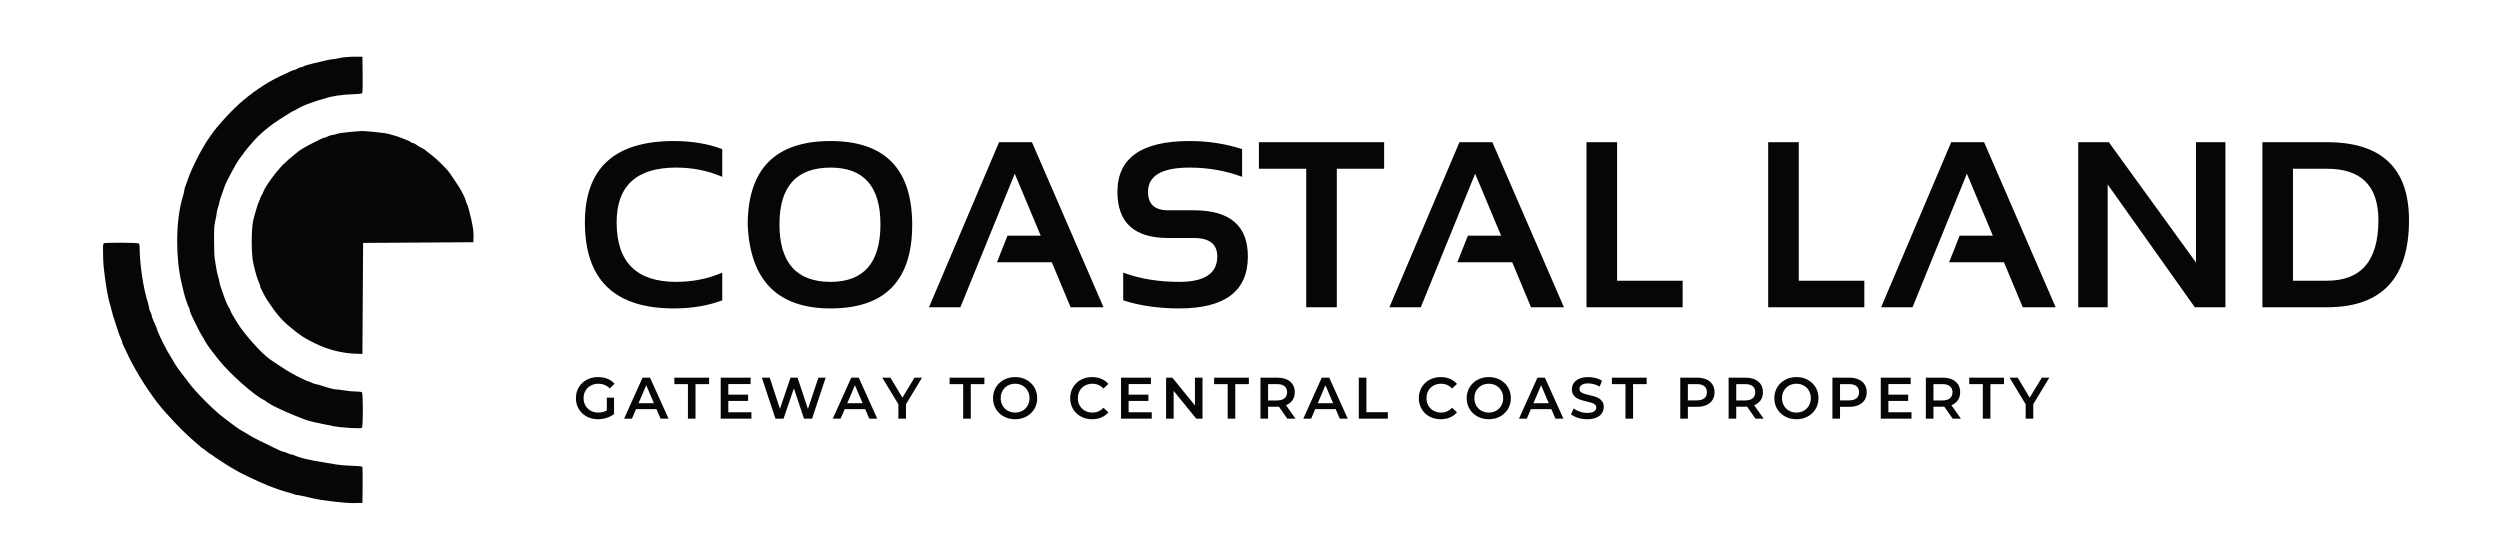
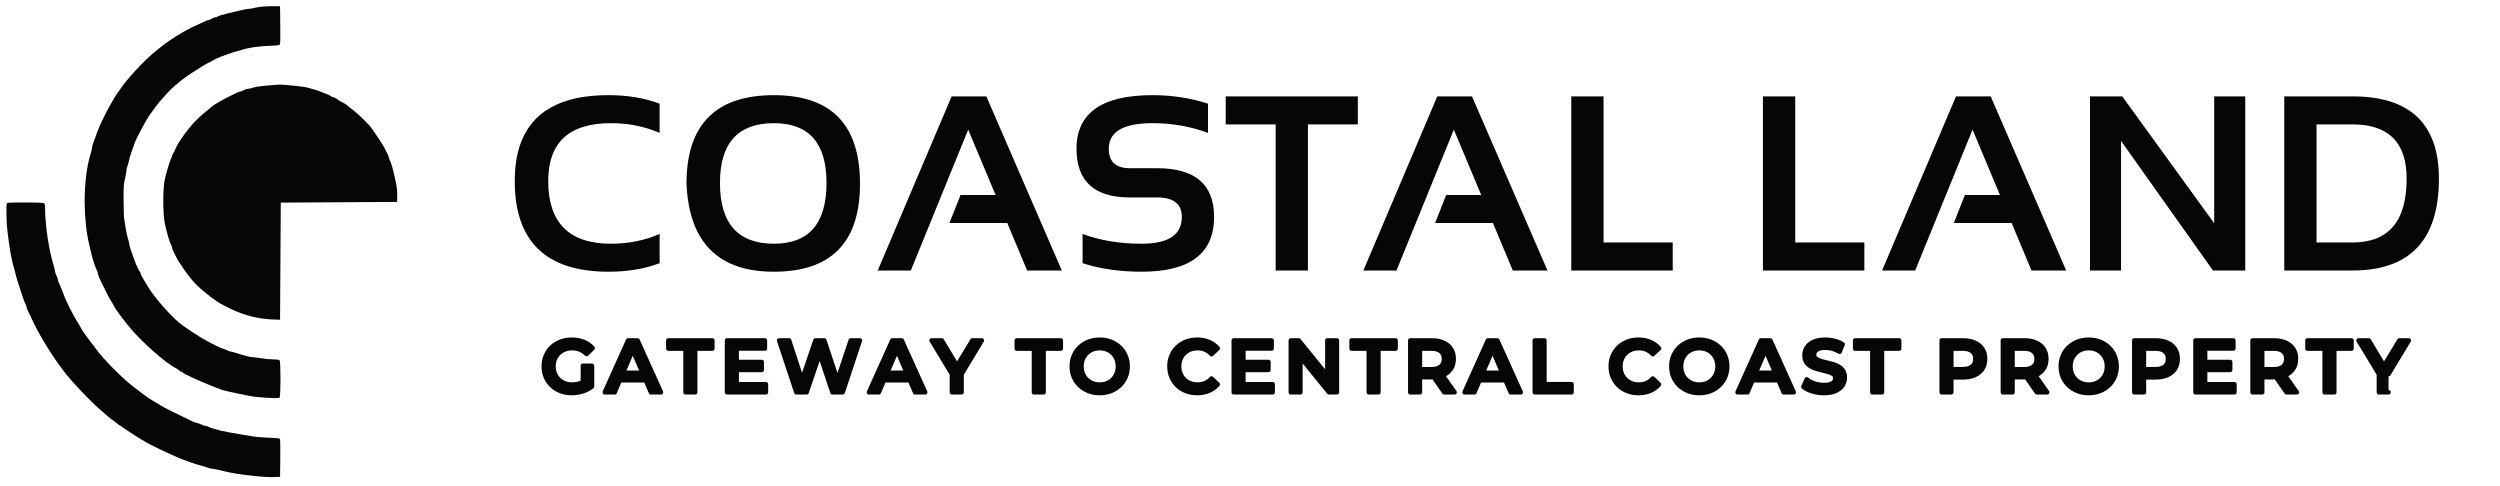
- <svg xmlns="http://www.w3.org/2000/svg" viewBox="0 0 2115 473" width="2115" height="473">
+ <svg xmlns="http://www.w3.org/2000/svg" viewBox="82 43 2005 389" width="2005" height="389">
  <g transform="translate(42.879,35.847) scale(1.004486)">
    <g transform="translate(30.504,-1.854) scale(0.569447,0.570129) translate(0,704) scale(0.1,-0.1)" fill="#060606" fill-rule="evenodd">
      <path d="M3830 6790 c-47 -5 -101 -13 -120 -19 -19 -6 -48 -11 -65 -11 -16 0 -65 -9 -110 -19 -44 -11 -132 -32 -195 -46 -63 -15 -123 -33 -134 -41 -11 -8 -30 -14 -41 -14 -11 0 -33 -9 -50 -20 -16 -11 -38 -20 -48 -20 -10 0 -35 -9 -55 -20 -20 -10 -59 -29 -87 -41 -206 -90 -413 -220 -614 -389 -148 -122 -384 -377 -473 -510 -10 -14 -31 -44 -48 -68 -16 -23 -30 -44 -30 -46 0 -1 -23 -41 -51 -87 -27 -46 -64 -113 -81 -149 -16 -36 -34 -72 -39 -80 -5 -8 -12 -22 -15 -30 -3 -8 -16 -37 -29 -65 -12 -27 -27 -65 -34 -82 -29 -85 -35 -101 -53 -145 -10 -26 -18 -57 -18 -69 0 -12 -9 -50 -19 -83 -55 -172 -86 -417 -86 -671 1 -227 23 -441 66 -615 11 -47 26 -110 33 -140 20 -80 58 -192 73 -215 7 -11 13 -28 13 -39 0 -10 8 -37 19 -60 10 -23 24 -52 30 -66 6 -14 15 -32 20 -40 5 -8 26 -51 47 -95 22 -44 48 -93 59 -110 11 -16 26 -41 33 -55 34 -69 77 -130 214 -303 162 -206 530 -534 674 -601 17 -8 36 -22 44 -30 7 -9 17 -16 23 -16 6 0 18 -6 26 -14 19 -15 76 -45 146 -76 28 -12 73 -32 100 -45 65 -29 217 -91 285 -115 45 -16 120 -34 255 -61 28 -6 93 -19 146 -30 110 -23 407 -41 427 -26 17 13 18 507 0 525 -7 7 -43 12 -92 12 -45 0 -117 7 -161 15 -44 8 -98 14 -120 15 -38 0 -103 16 -240 61 -33 10 -67 19 -75 19 -8 1 -33 9 -55 20 -22 11 -45 19 -52 20 -14 0 -175 79 -238 116 -22 13 -53 31 -70 40 -16 9 -74 47 -129 83 -54 36 -109 73 -123 83 -122 80 -396 386 -492 548 -18 30 -47 80 -66 110 -19 30 -34 63 -35 72 0 9 -4 19 -9 22 -11 7 -59 109 -76 161 -7 22 -27 78 -44 125 -17 47 -31 94 -31 105 0 12 -8 48 -19 81 -10 32 -24 95 -30 139 -6 44 -16 103 -21 130 -5 28 -9 147 -9 265 -1 182 2 228 19 298 11 46 20 96 20 110 0 15 9 53 20 85 11 31 20 65 20 74 0 10 14 56 31 103 17 47 37 103 44 125 24 73 172 348 227 420 4 6 18 24 31 40 12 17 30 41 39 55 15 23 72 91 158 186 55 62 183 172 274 236 89 62 290 188 301 188 4 0 34 16 68 36 34 20 80 42 102 49 22 7 72 25 110 40 39 14 88 30 110 35 22 5 54 14 70 20 80 31 259 58 405 61 63 2 123 7 133 11 16 8 17 29 15 276 l-3 267 -80 1 c-44 1 -118 -2 -165 -6z M3897 5685 c-92 -8 -174 -20 -198 -29 -22 -9 -52 -16 -67 -16 -15 0 -44 -9 -65 -20 -20 -11 -44 -20 -52 -20 -9 0 -33 -9 -53 -19 -20 -11 -62 -31 -92 -46 -92 -44 -205 -108 -241 -137 -124 -100 -161 -132 -220 -189 -113 -110 -279 -340 -304 -419 -4 -14 -13 -32 -20 -40 -7 -8 -18 -33 -25 -55 -7 -22 -16 -44 -20 -50 -10 -16 -57 -171 -80 -268 -30 -130 -30 -492 1 -634 27 -123 68 -262 86 -288 7 -11 13 -28 13 -38 0 -10 9 -35 19 -55 10 -20 29 -57 42 -82 12 -25 30 -56 39 -70 144 -216 212 -297 348 -410 148 -123 215 -167 377 -244 190 -92 395 -142 600 -148 l90 -3 5 820 5 820 815 5 815 5 3 74 c3 78 -5 139 -37 281 -26 116 -48 192 -66 226 -8 16 -15 35 -15 42 0 7 -9 31 -20 53 -11 21 -30 58 -42 82 -19 37 -102 165 -174 267 -41 59 -191 206 -269 265 -41 30 -80 62 -88 69 -8 8 -29 22 -48 30 -36 17 -59 30 -98 59 -13 9 -31 17 -39 17 -9 0 -23 6 -31 14 -9 8 -34 21 -56 29 -22 8 -65 25 -95 37 -30 12 -80 29 -110 36 -30 8 -69 19 -87 24 -27 9 -350 42 -378 38 -5 0 -81 -6 -168 -13z M250 4040 c-11 -7 -13 -39 -11 -157 2 -142 6 -183 31 -373 18 -136 45 -282 67 -355 9 -27 21 -75 28 -105 7 -30 17 -68 23 -85 28 -82 45 -134 57 -175 23 -77 45 -134 60 -162 8 -14 15 -33 15 -43 0 -9 8 -33 19 -53 10 -20 28 -57 39 -82 102 -230 288 -536 467 -769 121 -158 401 -450 555 -577 19 -16 50 -44 70 -61 19 -18 38 -33 42 -33 3 0 31 -20 61 -45 31 -25 59 -45 63 -45 4 0 16 -7 26 -17 10 -9 27 -21 37 -27 10 -6 29 -18 42 -27 55 -38 199 -129 203 -129 3 0 20 -10 38 -22 56 -38 347 -177 493 -236 101 -41 248 -91 300 -102 22 -5 57 -16 77 -24 21 -9 48 -16 60 -16 20 0 72 -11 243 -51 59 -14 139 -27 245 -39 207 -24 292 -31 382 -28 l93 3 3 250 c1 138 0 259 -2 271 -5 20 -14 21 -164 27 -87 4 -182 11 -212 17 -30 5 -111 19 -180 30 -234 37 -372 70 -447 105 -17 8 -39 15 -50 15 -10 1 -36 9 -58 20 -22 11 -48 19 -58 20 -10 0 -35 9 -55 19 -20 11 -66 33 -102 49 -125 58 -295 144 -340 172 -43 27 -62 39 -120 71 -43 25 -83 52 -160 111 -41 32 -84 64 -95 72 -147 107 -431 391 -537 537 -9 13 -24 33 -33 44 -138 179 -142 185 -205 295 -14 25 -36 61 -48 80 -12 19 -34 58 -47 85 -14 28 -30 57 -35 65 -15 25 -90 190 -90 200 0 5 -10 31 -21 57 -53 118 -59 135 -59 151 0 9 -9 34 -20 55 -11 20 -20 47 -20 59 0 13 -9 50 -19 83 -66 202 -121 572 -121 807 0 44 -4 59 -17 66 -23 12 -494 13 -513 2z" />
    </g>
  </g>
  <path d="M611.03 230.65L611.03 254.08Q592.96 260.92 570.01 260.92Q494.82 260.92 494.82 188.17Q494.82 119.32 570.01 119.32Q592.96 119.32 611.03 126.15L611.03 149.59Q592.96 141.78 571.97 141.78Q521.67 141.78 521.67 188.17Q521.67 238.46 571.97 238.46Q592.96 238.46 611.03 230.65M659.42 189.73Q659.42 238.46 702.68 238.46Q744.86 238.46 744.86 189.73Q744.86 141.78 702.68 141.78Q659.42 141.78 659.42 189.73M632.56 190.31Q632.56 119.32 702.68 119.32Q771.72 119.32 771.72 190.31Q771.72 260.92 702.68 260.92Q635.68 260.92 632.56 190.31M858.49 146.96L812.49 259.94L785.93 259.94L845.20 120.30L873.04 120.30L933.58 259.94L905.75 259.94L889.83 221.86L843.45 221.86L852.33 199.40L880.46 199.40L858.49 146.96M950.23 254.08L950.23 230.65Q971.23 238.46 997.69 238.46Q1029.82 238.46 1029.82 216.98Q1029.82 201.35 1010.09 201.35L988.22 201.35Q945.35 201.35 945.35 162.29Q945.35 119.32 1006.38 119.32Q1029.82 119.32 1050.82 126.15L1050.82 149.59Q1029.82 141.78 1006.38 141.78Q971.23 141.78 971.23 162.29Q971.23 177.91 988.22 177.91L1010.09 177.91Q1055.70 177.91 1055.70 216.98Q1055.70 260.92 997.69 260.92Q971.23 260.92 950.23 254.08M1065.02 120.30L1170.98 120.30L1170.98 142.76L1130.94 142.76L1130.94 259.94L1105.06 259.94L1105.06 142.76L1065.02 142.76L1065.02 120.30M1247.98 146.96L1201.99 259.94L1175.42 259.94L1234.70 120.30L1262.53 120.30L1323.08 259.94L1295.25 259.94L1279.33 221.86L1232.94 221.86L1241.83 199.40L1269.95 199.40L1247.98 146.96M1342.17 120.30L1368.05 120.30L1368.05 237.48L1423.52 237.48L1423.52 259.94L1342.17 259.94L1342.17 120.30M1495.88 120.30L1521.76 120.30L1521.76 237.48L1577.22 237.48L1577.22 259.94L1495.88 259.94L1495.88 120.30M1663.99 146.96L1617.99 259.94L1591.43 259.94L1650.71 120.30L1678.54 120.30L1739.09 259.94L1711.26 259.94L1695.34 221.86L1648.95 221.86L1657.84 199.40L1685.96 199.40L1663.99 146.96M1783.08 259.94L1758.18 259.94L1758.18 120.30L1784.06 120.30L1857.79 222.05L1857.79 120.30L1882.69 120.30L1882.69 259.94L1856.81 259.94L1783.08 156.04L1783.08 259.94M1939.86 237.48L1968.67 237.48Q2012.13 237.48 2012.13 186.31Q2012.13 142.76 1968.67 142.76L1939.86 142.76L1939.86 237.48M1968.67 259.94L1913.99 259.94L1913.99 120.30L1968.67 120.30Q2038.01 120.30 2038.01 186.31Q2038.01 259.94 1968.67 259.94" fill="#060606" />
-   <path d="M505.90 354.67Q501.84 354.67 498.45 353.35Q495.06 352.04 492.53 349.64Q490 347.24 488.62 343.97Q487.23 340.70 487.23 336.84Q487.23 332.97 488.62 329.70Q490 326.44 492.53 324.03Q495.06 321.63 498.50 320.32Q501.94 319.01 506 319.01Q510.36 319.01 513.93 320.44Q517.49 321.88 519.92 324.65L515.86 328.61Q513.83 326.58 511.45 325.62Q509.07 324.65 506.30 324.65Q502.63 324.65 499.79 326.21Q496.94 327.77 495.33 330.52Q493.72 333.27 493.72 336.84Q493.72 340.35 495.33 343.13Q496.94 345.90 499.76 347.46Q502.58 349.02 506.25 349.02Q508.13 349.02 509.91 348.60Q511.70 348.18 513.38 347.24L513.38 336.44L519.47 336.44L519.47 350.26Q516.75 352.44 513.16 353.55Q509.57 354.67 505.90 354.67M534.63 354.17L527.99 354.17L543.59 319.50L549.93 319.50L565.58 354.17L558.85 354.17L555.38 346.15L538.05 346.15L534.63 354.17M546.71 325.94L540.22 341.10L553.20 341.10L546.71 325.94M588.41 354.17L581.98 354.17L581.98 324.95L570.49 324.95L570.49 319.50L599.90 319.50L599.90 324.95L588.41 324.95L588.41 354.17M635.71 354.17L609.71 354.17L609.71 319.50L635.02 319.50L635.02 324.90L616.15 324.90L616.15 333.91L632.89 333.91L632.89 339.21L616.15 339.21L616.15 348.77L635.71 348.77L635.71 354.17M662.90 354.17L656.02 354.17L644.53 319.50L651.21 319.50L659.83 345.85L668.80 319.50L674.74 319.50L683.51 346L692.37 319.50L698.51 319.50L687.02 354.17L680.19 354.17L671.62 328.57L662.90 354.17M711.19 354.17L704.55 354.17L720.16 319.50L726.50 319.50L742.15 354.17L735.41 354.17L731.94 346.15L714.61 346.15L711.19 354.17M723.28 325.94L716.79 341.10L729.76 341.10L723.28 325.94M766.46 354.17L760.03 354.17L760.03 341.99L746.41 319.50L753.29 319.50L763.44 336.39L773.69 319.50L780.03 319.50L766.46 341.99L766.46 354.17M821.29 354.17L814.85 354.17L814.85 324.95L803.36 324.95L803.36 319.50L832.78 319.50L832.78 324.95L821.29 324.95L821.29 354.17M858.78 354.67Q854.77 354.67 851.35 353.33Q847.94 351.99 845.41 349.59Q842.88 347.19 841.50 343.94Q840.11 340.70 840.11 336.84Q840.11 332.97 841.50 329.73Q842.88 326.48 845.41 324.08Q847.94 321.68 851.35 320.34Q854.77 319.01 858.78 319.01Q862.84 319.01 866.24 320.34Q869.63 321.68 872.15 324.08Q874.68 326.48 876.07 329.73Q877.45 332.97 877.45 336.84Q877.45 340.70 876.07 343.94Q874.68 347.19 872.15 349.59Q869.63 351.99 866.24 353.33Q862.84 354.67 858.78 354.67M858.78 349.02Q862.30 349.02 865.05 347.46Q867.80 345.90 869.38 343.13Q870.97 340.35 870.97 336.84Q870.97 333.32 869.38 330.55Q867.80 327.77 865.05 326.21Q862.30 324.65 858.78 324.65Q855.27 324.65 852.52 326.21Q849.77 327.77 848.18 330.55Q846.60 333.32 846.60 336.84Q846.60 340.35 848.18 343.13Q849.77 345.90 852.52 347.46Q855.27 349.02 858.78 349.02M923.91 354.67Q919.95 354.67 916.55 353.35Q913.16 352.04 910.66 349.64Q908.16 347.24 906.77 343.97Q905.39 340.70 905.39 336.84Q905.39 332.97 906.77 329.70Q908.16 326.44 910.66 324.03Q913.16 321.63 916.55 320.32Q919.95 319.01 923.96 319.01Q928.22 319.01 931.73 320.49Q935.25 321.98 937.68 324.80L933.52 328.71Q929.75 324.65 924.26 324.65Q920.64 324.65 917.84 326.21Q915.04 327.77 913.46 330.52Q911.87 333.27 911.87 336.84Q911.87 340.40 913.46 343.15Q915.04 345.90 917.84 347.46Q920.64 349.02 924.26 349.02Q929.80 349.02 933.52 344.91L937.68 348.87Q935.25 351.69 931.73 353.18Q928.22 354.67 923.91 354.67M974.38 354.17L948.38 354.17L948.38 319.50L973.68 319.50L973.68 324.90L954.81 324.90L954.81 333.91L971.55 333.91L971.55 339.21L954.81 339.21L954.81 348.77L974.38 348.77L974.38 354.17M992.90 354.17L986.51 354.17L986.51 319.50L991.81 319.50L1010.93 342.98L1010.93 319.50L1017.32 319.50L1017.32 354.17L1012.02 354.17L992.90 330.69L992.90 354.17M1045.05 354.17L1038.61 354.17L1038.61 324.95L1027.12 324.95L1027.12 319.50L1056.54 319.50L1056.54 324.95L1045.05 324.95L1045.05 354.17M1072.79 354.17L1066.35 354.17L1066.35 319.50L1080.56 319.50Q1087.50 319.50 1091.43 322.80Q1095.37 326.09 1095.37 331.83Q1095.37 335.80 1093.44 338.59Q1091.51 341.39 1087.99 342.83L1095.97 354.17L1089.03 354.17L1081.95 344.02Q1081.31 344.07 1080.61 344.07L1072.79 344.07L1072.79 354.17M1072.79 324.95L1072.79 338.77L1080.32 338.77Q1084.57 338.77 1086.73 336.94Q1088.88 335.10 1088.88 331.83Q1088.88 328.57 1086.73 326.76Q1084.57 324.95 1080.32 324.95L1072.79 324.95M1109.24 354.17L1102.60 354.17L1118.20 319.50L1124.54 319.50L1140.19 354.17L1133.46 354.17L1129.99 346.15L1112.66 346.15L1109.24 354.17M1121.32 325.94L1114.84 341.10L1127.81 341.10L1121.32 325.94M1174.12 354.17L1149.55 354.17L1149.55 319.50L1155.99 319.50L1155.99 348.72L1174.12 348.72L1174.12 354.17M1218.84 354.67Q1214.88 354.67 1211.49 353.35Q1208.09 352.04 1205.59 349.64Q1203.09 347.24 1201.71 343.97Q1200.32 340.70 1200.32 336.84Q1200.32 332.97 1201.71 329.70Q1203.09 326.44 1205.59 324.03Q1208.09 321.63 1211.49 320.32Q1214.88 319.01 1218.89 319.01Q1223.15 319.01 1226.67 320.49Q1230.18 321.98 1232.61 324.80L1228.45 328.71Q1224.69 324.65 1219.19 324.65Q1215.57 324.65 1212.77 326.21Q1209.98 327.77 1208.39 330.52Q1206.81 333.27 1206.81 336.84Q1206.81 340.40 1208.39 343.15Q1209.98 345.90 1212.77 347.46Q1215.57 349.02 1219.19 349.02Q1224.74 349.02 1228.45 344.91L1232.61 348.87Q1230.18 351.69 1226.67 353.18Q1223.15 354.67 1218.84 354.67M1259.50 354.67Q1255.49 354.67 1252.07 353.33Q1248.66 351.99 1246.13 349.59Q1243.61 347.19 1242.22 343.94Q1240.83 340.70 1240.83 336.84Q1240.83 332.97 1242.22 329.73Q1243.61 326.48 1246.13 324.08Q1248.66 321.68 1252.07 320.34Q1255.49 319.01 1259.50 319.01Q1263.56 319.01 1266.96 320.34Q1270.35 321.68 1272.88 324.08Q1275.40 326.48 1276.79 329.73Q1278.17 332.97 1278.17 336.84Q1278.17 340.70 1276.79 343.94Q1275.40 347.19 1272.88 349.59Q1270.35 351.99 1266.96 353.33Q1263.56 354.67 1259.50 354.67M1259.50 349.02Q1263.02 349.02 1265.77 347.46Q1268.52 345.90 1270.10 343.13Q1271.69 340.35 1271.69 336.84Q1271.69 333.32 1270.10 330.55Q1268.52 327.77 1265.77 326.21Q1263.02 324.65 1259.50 324.65Q1255.99 324.65 1253.24 326.21Q1250.49 327.77 1248.90 330.55Q1247.32 333.32 1247.32 336.84Q1247.32 340.35 1248.90 343.13Q1250.49 345.90 1253.24 347.46Q1255.99 349.02 1259.50 349.02M1291.70 354.17L1285.06 354.17L1300.66 319.50L1307 319.50L1322.65 354.17L1315.91 354.17L1312.45 346.15L1295.11 346.15L1291.70 354.17M1303.78 325.94L1297.29 341.10L1310.27 341.10L1303.78 325.94M1342.76 354.67Q1338.70 354.67 1334.98 353.50Q1331.27 352.34 1329.09 350.51L1331.32 345.50Q1333.40 347.19 1336.47 348.25Q1339.54 349.32 1342.76 349.32Q1346.82 349.32 1348.63 348.03Q1350.43 346.74 1350.43 344.81Q1350.43 343.22 1349.32 342.26Q1348.21 341.29 1346.37 340.72Q1344.54 340.15 1342.34 339.66Q1340.13 339.16 1337.93 338.50Q1335.73 337.83 1333.89 336.76Q1332.06 335.70 1330.95 333.91Q1329.83 332.13 1329.83 329.36Q1329.83 326.53 1331.34 324.18Q1332.85 321.83 1335.95 320.42Q1339.04 319.01 1343.80 319.01Q1346.92 319.01 1349.99 319.80Q1353.06 320.59 1355.34 322.08L1353.31 327.08Q1350.98 325.69 1348.50 325.02Q1346.03 324.36 1343.75 324.36Q1339.74 324.36 1337.98 325.74Q1336.22 327.13 1336.22 329.06Q1336.22 330.65 1337.33 331.59Q1338.45 332.53 1340.28 333.12Q1342.11 333.72 1344.32 334.19Q1346.52 334.66 1348.70 335.30Q1350.88 335.94 1352.71 337.03Q1354.55 338.12 1355.66 339.88Q1356.77 341.64 1356.77 344.36Q1356.77 347.14 1355.26 349.49Q1353.75 351.84 1350.63 353.25Q1347.51 354.67 1342.76 354.67M1381.59 354.17L1375.15 354.17L1375.15 324.95L1363.66 324.95L1363.66 319.50L1393.08 319.50L1393.08 324.95L1381.59 324.95L1381.59 354.17M1427.94 354.17L1421.51 354.17L1421.51 319.50L1435.77 319.50Q1440.33 319.50 1443.64 320.99Q1446.96 322.47 1448.75 325.25Q1450.53 328.02 1450.53 331.83Q1450.53 335.65 1448.75 338.42Q1446.96 341.19 1443.64 342.68Q1440.33 344.17 1435.77 344.17L1427.94 344.17L1427.94 354.17M1427.94 324.95L1427.94 338.72L1435.47 338.72Q1439.73 338.72 1441.89 336.91Q1444.04 335.10 1444.04 331.83Q1444.04 328.57 1441.89 326.76Q1439.73 324.95 1435.47 324.95L1427.94 324.95M1468.85 354.17L1462.41 354.17L1462.41 319.50L1476.63 319.50Q1483.56 319.50 1487.50 322.80Q1491.44 326.09 1491.44 331.83Q1491.44 335.80 1489.51 338.59Q1487.57 341.39 1484.06 342.83L1492.03 354.17L1485.10 354.17L1478.02 344.02Q1477.37 344.07 1476.68 344.07L1468.85 344.07L1468.85 354.17M1468.85 324.95L1468.85 338.77L1476.38 338.77Q1480.64 338.77 1482.80 336.94Q1484.95 335.10 1484.95 331.83Q1484.95 328.57 1482.80 326.76Q1480.64 324.95 1476.38 324.95L1468.85 324.95M1519.77 354.67Q1515.76 354.67 1512.34 353.33Q1508.92 351.99 1506.39 349.59Q1503.87 347.19 1502.48 343.94Q1501.10 340.70 1501.10 336.84Q1501.10 332.97 1502.48 329.73Q1503.87 326.48 1506.39 324.08Q1508.92 321.68 1512.34 320.34Q1515.76 319.01 1519.77 319.01Q1523.83 319.01 1527.22 320.34Q1530.61 321.68 1533.14 324.08Q1535.66 326.48 1537.05 329.73Q1538.44 332.97 1538.44 336.84Q1538.44 340.70 1537.05 343.94Q1535.66 347.19 1533.14 349.59Q1530.61 351.99 1527.22 353.33Q1523.83 354.67 1519.77 354.67M1519.77 349.02Q1523.28 349.02 1526.03 347.46Q1528.78 345.90 1530.37 343.13Q1531.95 340.35 1531.95 336.84Q1531.95 333.32 1530.37 330.55Q1528.78 327.77 1526.03 326.21Q1523.28 324.65 1519.77 324.65Q1516.25 324.65 1513.50 326.21Q1510.75 327.77 1509.17 330.55Q1507.58 333.32 1507.58 336.84Q1507.58 340.35 1509.17 343.13Q1510.75 345.90 1513.50 347.46Q1516.25 349.02 1519.77 349.02M1556.66 354.17L1550.23 354.17L1550.23 319.50L1564.49 319.50Q1569.05 319.50 1572.36 320.99Q1575.68 322.47 1577.47 325.25Q1579.25 328.02 1579.25 331.83Q1579.25 335.65 1577.47 338.42Q1575.68 341.19 1572.36 342.68Q1569.05 344.17 1564.49 344.17L1556.66 344.17L1556.66 354.17M1556.66 324.95L1556.66 338.72L1564.19 338.72Q1568.45 338.72 1570.61 336.91Q1572.76 335.10 1572.76 331.83Q1572.76 328.57 1570.61 326.76Q1568.45 324.95 1564.19 324.95L1556.66 324.95M1617.14 354.17L1591.13 354.17L1591.13 319.50L1616.44 319.50L1616.44 324.90L1597.57 324.90L1597.57 333.91L1614.31 333.91L1614.31 339.21L1597.57 339.21L1597.57 348.77L1617.14 348.77L1617.14 354.17M1635.71 354.17L1629.27 354.17L1629.27 319.50L1643.48 319.50Q1650.42 319.50 1654.36 322.80Q1658.29 326.09 1658.29 331.83Q1658.29 335.80 1656.36 338.59Q1654.43 341.39 1650.91 342.83L1658.89 354.17L1651.95 354.17L1644.87 344.02Q1644.23 344.07 1643.53 344.07L1635.71 344.07L1635.71 354.17M1635.71 324.95L1635.71 338.77L1643.24 338.77Q1647.50 338.77 1649.65 336.94Q1651.81 335.10 1651.81 331.83Q1651.81 328.57 1649.65 326.76Q1647.50 324.95 1643.24 324.95L1635.71 324.95M1683.90 354.17L1677.46 354.17L1677.46 324.95L1665.97 324.95L1665.97 319.50L1695.39 319.50L1695.39 324.95L1683.90 324.95L1683.90 354.17M1720.15 354.17L1713.71 354.17L1713.71 341.99L1700.09 319.50L1706.98 319.50L1717.13 336.39L1727.38 319.50L1733.72 319.50L1720.15 341.99" fill="#060606" />
+   <g transform="translate(1266,336.84) scale(1.2) translate(-1110.48,-336.84)">
+     <path d="M505.90 354.67Q501.84 354.67 498.45 353.35Q495.06 352.04 492.53 349.64Q490 347.24 488.62 343.97Q487.23 340.70 487.23 336.84Q487.23 332.97 488.62 329.70Q490 326.44 492.53 324.03Q495.06 321.63 498.50 320.32Q501.94 319.01 506 319.01Q510.36 319.01 513.93 320.44Q517.49 321.88 519.92 324.65L515.86 328.61Q513.83 326.58 511.45 325.62Q509.07 324.65 506.30 324.65Q502.63 324.65 499.79 326.21Q496.94 327.77 495.33 330.52Q493.72 333.27 493.72 336.84Q493.72 340.35 495.33 343.13Q496.94 345.90 499.76 347.46Q502.58 349.02 506.25 349.02Q508.13 349.02 509.91 348.60Q511.70 348.18 513.38 347.24L513.38 336.44L519.47 336.44L519.47 350.26Q516.75 352.44 513.16 353.55Q509.57 354.67 505.90 354.67M534.63 354.17L527.99 354.17L543.59 319.50L549.93 319.50L565.58 354.17L558.85 354.17L555.38 346.15L538.05 346.15L534.63 354.17M546.71 325.94L540.22 341.10L553.20 341.10L546.71 325.94M588.41 354.17L581.98 354.17L581.98 324.95L570.49 324.95L570.49 319.50L599.90 319.50L599.90 324.95L588.41 324.95L588.41 354.17M635.71 354.17L609.71 354.17L609.71 319.50L635.02 319.50L635.02 324.90L616.15 324.90L616.15 333.91L632.89 333.91L632.89 339.21L616.15 339.21L616.15 348.77L635.71 348.77L635.71 354.17M662.90 354.17L656.02 354.17L644.53 319.50L651.21 319.50L659.83 345.85L668.80 319.50L674.74 319.50L683.51 346L692.37 319.50L698.51 319.50L687.02 354.17L680.19 354.17L671.62 328.57L662.90 354.17M711.19 354.17L704.55 354.17L720.16 319.50L726.50 319.50L742.15 354.17L735.41 354.17L731.94 346.15L714.61 346.15L711.19 354.17M723.28 325.94L716.79 341.10L729.76 341.10L723.28 325.94M766.46 354.17L760.03 354.17L760.03 341.99L746.41 319.50L753.29 319.50L763.44 336.39L773.69 319.50L780.03 319.50L766.46 341.99L766.46 354.17M821.29 354.17L814.85 354.17L814.85 324.95L803.36 324.95L803.36 319.50L832.78 319.50L832.78 324.95L821.29 324.95L821.29 354.17M858.78 354.67Q854.77 354.67 851.35 353.33Q847.94 351.99 845.41 349.59Q842.88 347.19 841.50 343.94Q840.11 340.70 840.11 336.84Q840.11 332.97 841.50 329.73Q842.88 326.48 845.41 324.08Q847.94 321.68 851.35 320.34Q854.77 319.01 858.78 319.01Q862.84 319.01 866.24 320.34Q869.63 321.68 872.15 324.08Q874.68 326.48 876.07 329.73Q877.45 332.97 877.45 336.84Q877.45 340.70 876.07 343.94Q874.68 347.19 872.15 349.59Q869.63 351.99 866.24 353.33Q862.84 354.67 858.78 354.67M858.78 349.02Q862.30 349.02 865.05 347.46Q867.80 345.90 869.38 343.13Q870.97 340.35 870.97 336.84Q870.97 333.32 869.38 330.55Q867.80 327.77 865.05 326.21Q862.30 324.65 858.78 324.65Q855.27 324.65 852.52 326.21Q849.77 327.77 848.18 330.55Q846.60 333.32 846.60 336.84Q846.60 340.35 848.18 343.13Q849.77 345.90 852.52 347.46Q855.27 349.02 858.78 349.02M923.91 354.67Q919.95 354.67 916.55 353.35Q913.16 352.04 910.66 349.64Q908.16 347.24 906.77 343.97Q905.39 340.70 905.39 336.84Q905.39 332.97 906.77 329.70Q908.16 326.44 910.66 324.03Q913.16 321.63 916.55 320.32Q919.95 319.01 923.96 319.01Q928.22 319.01 931.73 320.49Q935.25 321.98 937.68 324.80L933.52 328.71Q929.75 324.65 924.26 324.65Q920.64 324.65 917.84 326.21Q915.04 327.77 913.46 330.52Q911.87 333.27 911.87 336.84Q911.87 340.40 913.46 343.15Q915.04 345.90 917.84 347.46Q920.64 349.02 924.26 349.02Q929.80 349.02 933.52 344.91L937.68 348.87Q935.25 351.69 931.73 353.18Q928.22 354.67 923.91 354.67M974.38 354.17L948.38 354.17L948.38 319.50L973.68 319.50L973.68 324.90L954.81 324.90L954.81 333.91L971.55 333.91L971.55 339.21L954.81 339.21L954.81 348.77L974.38 348.77L974.38 354.17M992.90 354.17L986.51 354.17L986.51 319.50L991.81 319.50L1010.93 342.98L1010.93 319.50L1017.32 319.50L1017.32 354.17L1012.02 354.17L992.90 330.69L992.90 354.17M1045.05 354.17L1038.61 354.17L1038.61 324.95L1027.12 324.95L1027.12 319.50L1056.54 319.50L1056.54 324.95L1045.05 324.95L1045.05 354.17M1072.79 354.17L1066.35 354.17L1066.35 319.50L1080.56 319.50Q1087.50 319.50 1091.43 322.80Q1095.37 326.09 1095.37 331.83Q1095.37 335.80 1093.44 338.59Q1091.51 341.39 1087.99 342.83L1095.97 354.17L1089.03 354.17L1081.95 344.02Q1081.31 344.07 1080.61 344.07L1072.79 344.07L1072.79 354.17M1072.79 324.95L1072.79 338.77L1080.32 338.77Q1084.57 338.77 1086.73 336.94Q1088.88 335.10 1088.88 331.83Q1088.88 328.57 1086.73 326.76Q1084.57 324.95 1080.32 324.95L1072.79 324.95M1109.24 354.17L1102.60 354.17L1118.20 319.50L1124.54 319.50L1140.19 354.17L1133.46 354.17L1129.99 346.15L1112.66 346.15L1109.24 354.17M1121.32 325.94L1114.84 341.10L1127.81 341.10L1121.32 325.94M1174.12 354.17L1149.55 354.17L1149.55 319.50L1155.99 319.50L1155.99 348.72L1174.12 348.72L1174.12 354.17M1218.84 354.67Q1214.88 354.67 1211.49 353.35Q1208.09 352.04 1205.59 349.64Q1203.09 347.24 1201.71 343.97Q1200.32 340.70 1200.32 336.84Q1200.32 332.97 1201.71 329.70Q1203.09 326.44 1205.59 324.03Q1208.09 321.63 1211.49 320.32Q1214.88 319.01 1218.89 319.01Q1223.15 319.01 1226.67 320.49Q1230.18 321.98 1232.61 324.80L1228.45 328.71Q1224.69 324.65 1219.19 324.65Q1215.57 324.65 1212.77 326.21Q1209.98 327.77 1208.39 330.52Q1206.81 333.27 1206.81 336.84Q1206.81 340.40 1208.39 343.15Q1209.98 345.90 1212.77 347.46Q1215.57 349.02 1219.19 349.02Q1224.74 349.02 1228.45 344.91L1232.61 348.87Q1230.18 351.69 1226.67 353.18Q1223.15 354.67 1218.84 354.67M1259.50 354.67Q1255.49 354.67 1252.07 353.33Q1248.66 351.99 1246.13 349.59Q1243.61 347.19 1242.22 343.94Q1240.83 340.70 1240.83 336.84Q1240.83 332.97 1242.22 329.73Q1243.61 326.48 1246.13 324.08Q1248.66 321.68 1252.07 320.34Q1255.49 319.01 1259.50 319.01Q1263.56 319.01 1266.96 320.34Q1270.35 321.68 1272.88 324.08Q1275.40 326.48 1276.79 329.73Q1278.17 332.97 1278.17 336.84Q1278.17 340.70 1276.79 343.94Q1275.40 347.19 1272.88 349.59Q1270.35 351.99 1266.96 353.33Q1263.56 354.67 1259.50 354.67M1259.50 349.02Q1263.02 349.02 1265.77 347.46Q1268.52 345.90 1270.10 343.13Q1271.69 340.35 1271.69 336.84Q1271.69 333.32 1270.10 330.55Q1268.52 327.77 1265.77 326.21Q1263.02 324.65 1259.50 324.65Q1255.99 324.65 1253.24 326.21Q1250.49 327.77 1248.90 330.55Q1247.32 333.32 1247.32 336.84Q1247.32 340.35 1248.90 343.13Q1250.49 345.90 1253.24 347.46Q1255.99 349.02 1259.50 349.02M1291.70 354.17L1285.06 354.17L1300.66 319.50L1307 319.50L1322.65 354.17L1315.91 354.17L1312.45 346.15L1295.11 346.15L1291.70 354.17M1303.78 325.94L1297.29 341.10L1310.27 341.10L1303.78 325.94M1342.76 354.67Q1338.70 354.67 1334.98 353.50Q1331.27 352.34 1329.09 350.51L1331.32 345.50Q1333.40 347.19 1336.47 348.25Q1339.54 349.32 1342.76 349.32Q1346.82 349.32 1348.63 348.03Q1350.43 346.74 1350.43 344.81Q1350.43 343.22 1349.32 342.26Q1348.21 341.29 1346.37 340.72Q1344.54 340.15 1342.34 339.66Q1340.13 339.16 1337.93 338.50Q1335.73 337.83 1333.89 336.76Q1332.06 335.70 1330.95 333.91Q1329.83 332.13 1329.83 329.36Q1329.83 326.53 1331.34 324.18Q1332.85 321.83 1335.95 320.42Q1339.04 319.01 1343.80 319.01Q1346.92 319.01 1349.99 319.80Q1353.06 320.59 1355.34 322.08L1353.31 327.08Q1350.98 325.69 1348.50 325.02Q1346.03 324.36 1343.75 324.36Q1339.74 324.36 1337.98 325.74Q1336.22 327.13 1336.22 329.06Q1336.22 330.65 1337.33 331.59Q1338.45 332.53 1340.28 333.12Q1342.11 333.72 1344.32 334.19Q1346.52 334.66 1348.70 335.30Q1350.88 335.94 1352.71 337.03Q1354.55 338.12 1355.66 339.88Q1356.77 341.64 1356.77 344.36Q1356.77 347.14 1355.26 349.49Q1353.75 351.84 1350.63 353.25Q1347.51 354.67 1342.76 354.67M1381.59 354.17L1375.15 354.17L1375.15 324.95L1363.66 324.95L1363.66 319.50L1393.08 319.50L1393.08 324.95L1381.59 324.95L1381.59 354.17M1427.94 354.17L1421.51 354.17L1421.51 319.50L1435.77 319.50Q1440.33 319.50 1443.64 320.99Q1446.96 322.47 1448.75 325.25Q1450.53 328.02 1450.53 331.83Q1450.53 335.65 1448.75 338.42Q1446.96 341.19 1443.64 342.68Q1440.33 344.17 1435.77 344.17L1427.94 344.17L1427.94 354.17M1427.94 324.95L1427.94 338.72L1435.47 338.72Q1439.73 338.72 1441.89 336.91Q1444.04 335.10 1444.04 331.83Q1444.04 328.57 1441.89 326.76Q1439.73 324.95 1435.47 324.95L1427.94 324.95M1468.85 354.17L1462.41 354.17L1462.41 319.50L1476.63 319.50Q1483.56 319.50 1487.50 322.80Q1491.44 326.09 1491.44 331.83Q1491.44 335.80 1489.51 338.59Q1487.57 341.39 1484.06 342.83L1492.03 354.17L1485.10 354.17L1478.02 344.02Q1477.37 344.07 1476.68 344.07L1468.85 344.07L1468.85 354.17M1468.85 324.95L1468.85 338.77L1476.38 338.77Q1480.64 338.77 1482.80 336.94Q1484.95 335.10 1484.95 331.83Q1484.95 328.57 1482.80 326.76Q1480.64 324.95 1476.38 324.95L1468.85 324.95M1519.77 354.67Q1515.76 354.67 1512.34 353.33Q1508.92 351.99 1506.39 349.59Q1503.87 347.19 1502.48 343.94Q1501.10 340.70 1501.10 336.84Q1501.10 332.97 1502.48 329.73Q1503.87 326.48 1506.39 324.08Q1508.92 321.68 1512.34 320.34Q1515.76 319.01 1519.77 319.01Q1523.83 319.01 1527.22 320.34Q1530.61 321.68 1533.14 324.08Q1535.66 326.48 1537.05 329.73Q1538.44 332.97 1538.44 336.84Q1538.44 340.70 1537.05 343.94Q1535.66 347.19 1533.14 349.59Q1530.61 351.99 1527.22 353.33Q1523.83 354.67 1519.77 354.67M1519.77 349.02Q1523.28 349.02 1526.03 347.46Q1528.78 345.90 1530.37 343.13Q1531.95 340.35 1531.95 336.84Q1531.95 333.32 1530.37 330.55Q1528.78 327.77 1526.03 326.21Q1523.28 324.65 1519.77 324.65Q1516.25 324.65 1513.50 326.21Q1510.75 327.77 1509.17 330.55Q1507.58 333.32 1507.58 336.84Q1507.58 340.35 1509.17 343.13Q1510.75 345.90 1513.50 347.46Q1516.25 349.02 1519.77 349.02M1556.66 354.17L1550.23 354.17L1550.23 319.50L1564.49 319.50Q1569.05 319.50 1572.36 320.99Q1575.68 322.47 1577.47 325.25Q1579.25 328.02 1579.25 331.83Q1579.25 335.65 1577.47 338.42Q1575.68 341.19 1572.36 342.68Q1569.05 344.17 1564.49 344.17L1556.66 344.17L1556.66 354.17M1556.66 324.95L1556.66 338.72L1564.19 338.72Q1568.45 338.72 1570.61 336.91Q1572.76 335.10 1572.76 331.83Q1572.76 328.57 1570.61 326.76Q1568.45 324.95 1564.19 324.95L1556.66 324.95M1617.14 354.17L1591.13 354.17L1591.13 319.50L1616.44 319.50L1616.44 324.90L1597.57 324.90L1597.57 333.91L1614.31 333.91L1614.31 339.21L1597.57 339.21L1597.57 348.77L1617.14 348.77L1617.14 354.17M1635.71 354.17L1629.27 354.17L1629.27 319.50L1643.48 319.50Q1650.42 319.50 1654.36 322.80Q1658.29 326.09 1658.29 331.83Q1658.29 335.80 1656.36 338.59Q1654.43 341.39 1650.91 342.83L1658.89 354.17L1651.95 354.17L1644.87 344.02Q1644.23 344.07 1643.53 344.07L1635.71 344.07L1635.71 354.17M1635.71 324.95L1635.71 338.77L1643.24 338.77Q1647.50 338.77 1649.65 336.94Q1651.81 335.10 1651.81 331.83Q1651.81 328.57 1649.65 326.76Q1647.50 324.95 1643.24 324.95L1635.71 324.95M1683.90 354.17L1677.46 354.17L1677.46 324.95L1665.97 324.95L1665.97 319.50L1695.39 319.50L1695.39 324.95L1683.90 324.95L1683.90 354.17M1720.15 354.17L1713.71 354.17L1713.71 341.99L1700.09 319.50L1706.98 319.50L1717.13 336.39L1727.38 319.50L1733.72 319.50L1720.15 341.99" fill="#060606" stroke="#060606" stroke-width="3" stroke-linejoin="round" stroke-linecap="round" />
+   </g>
</svg>
